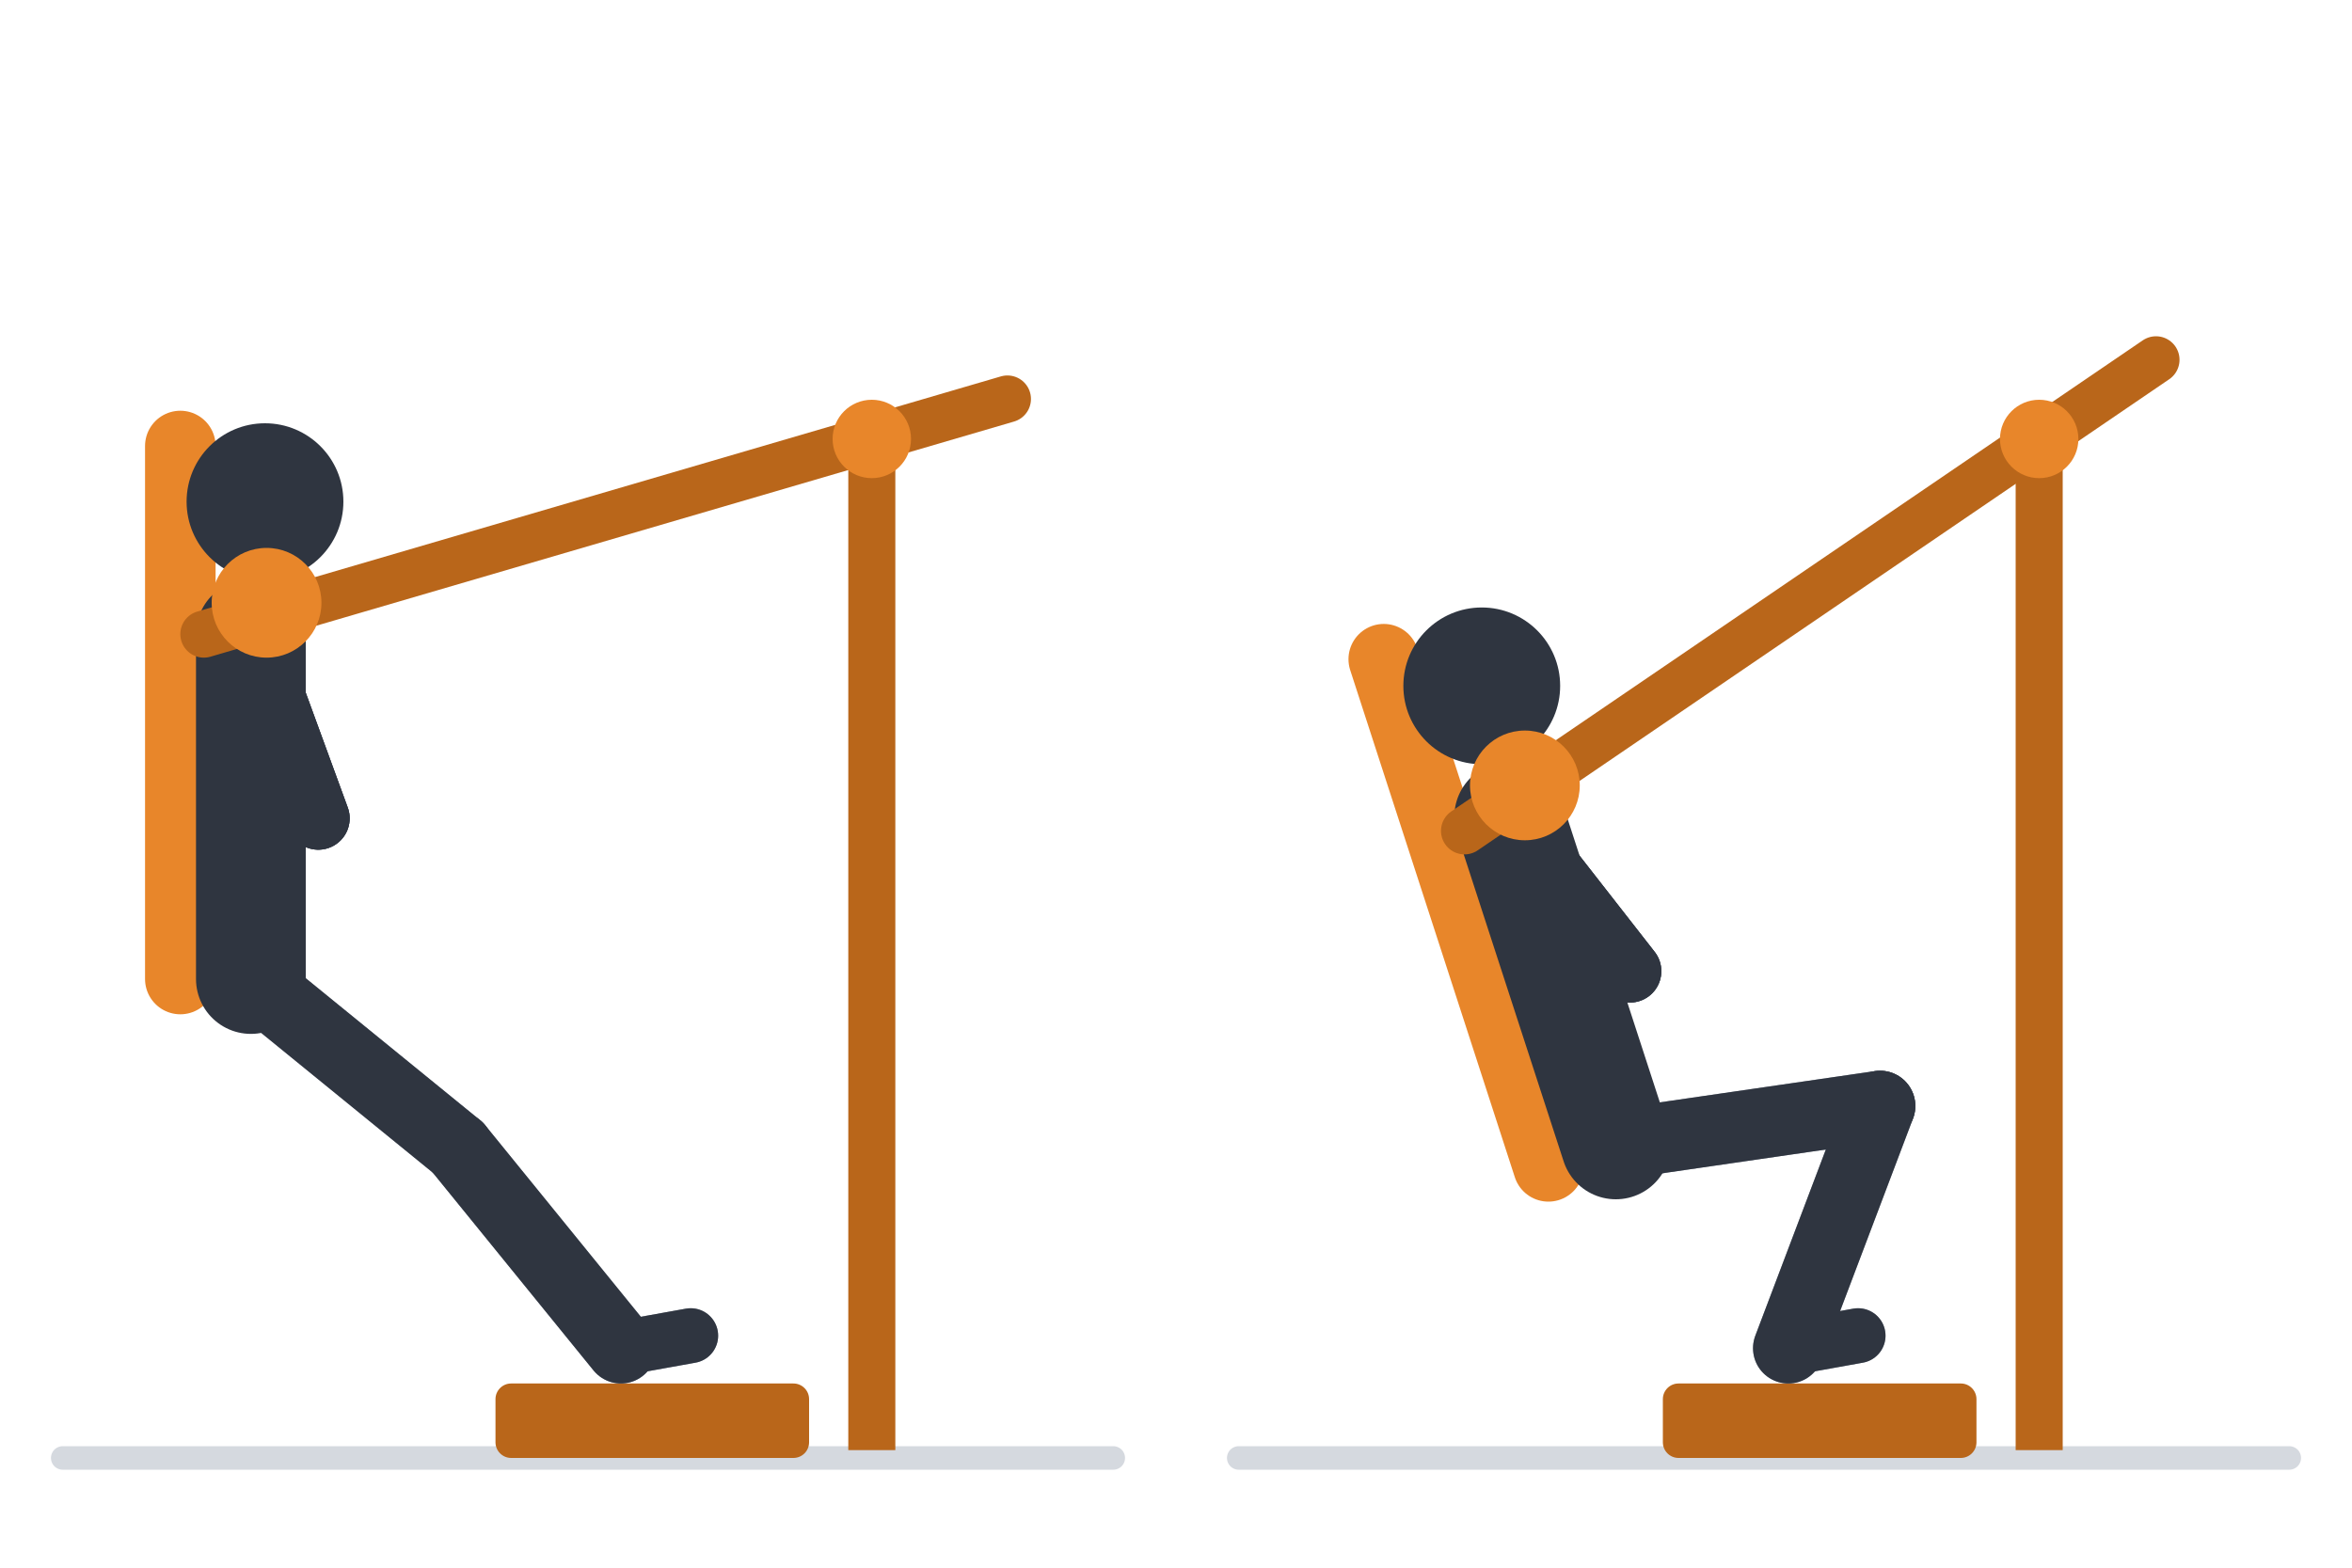
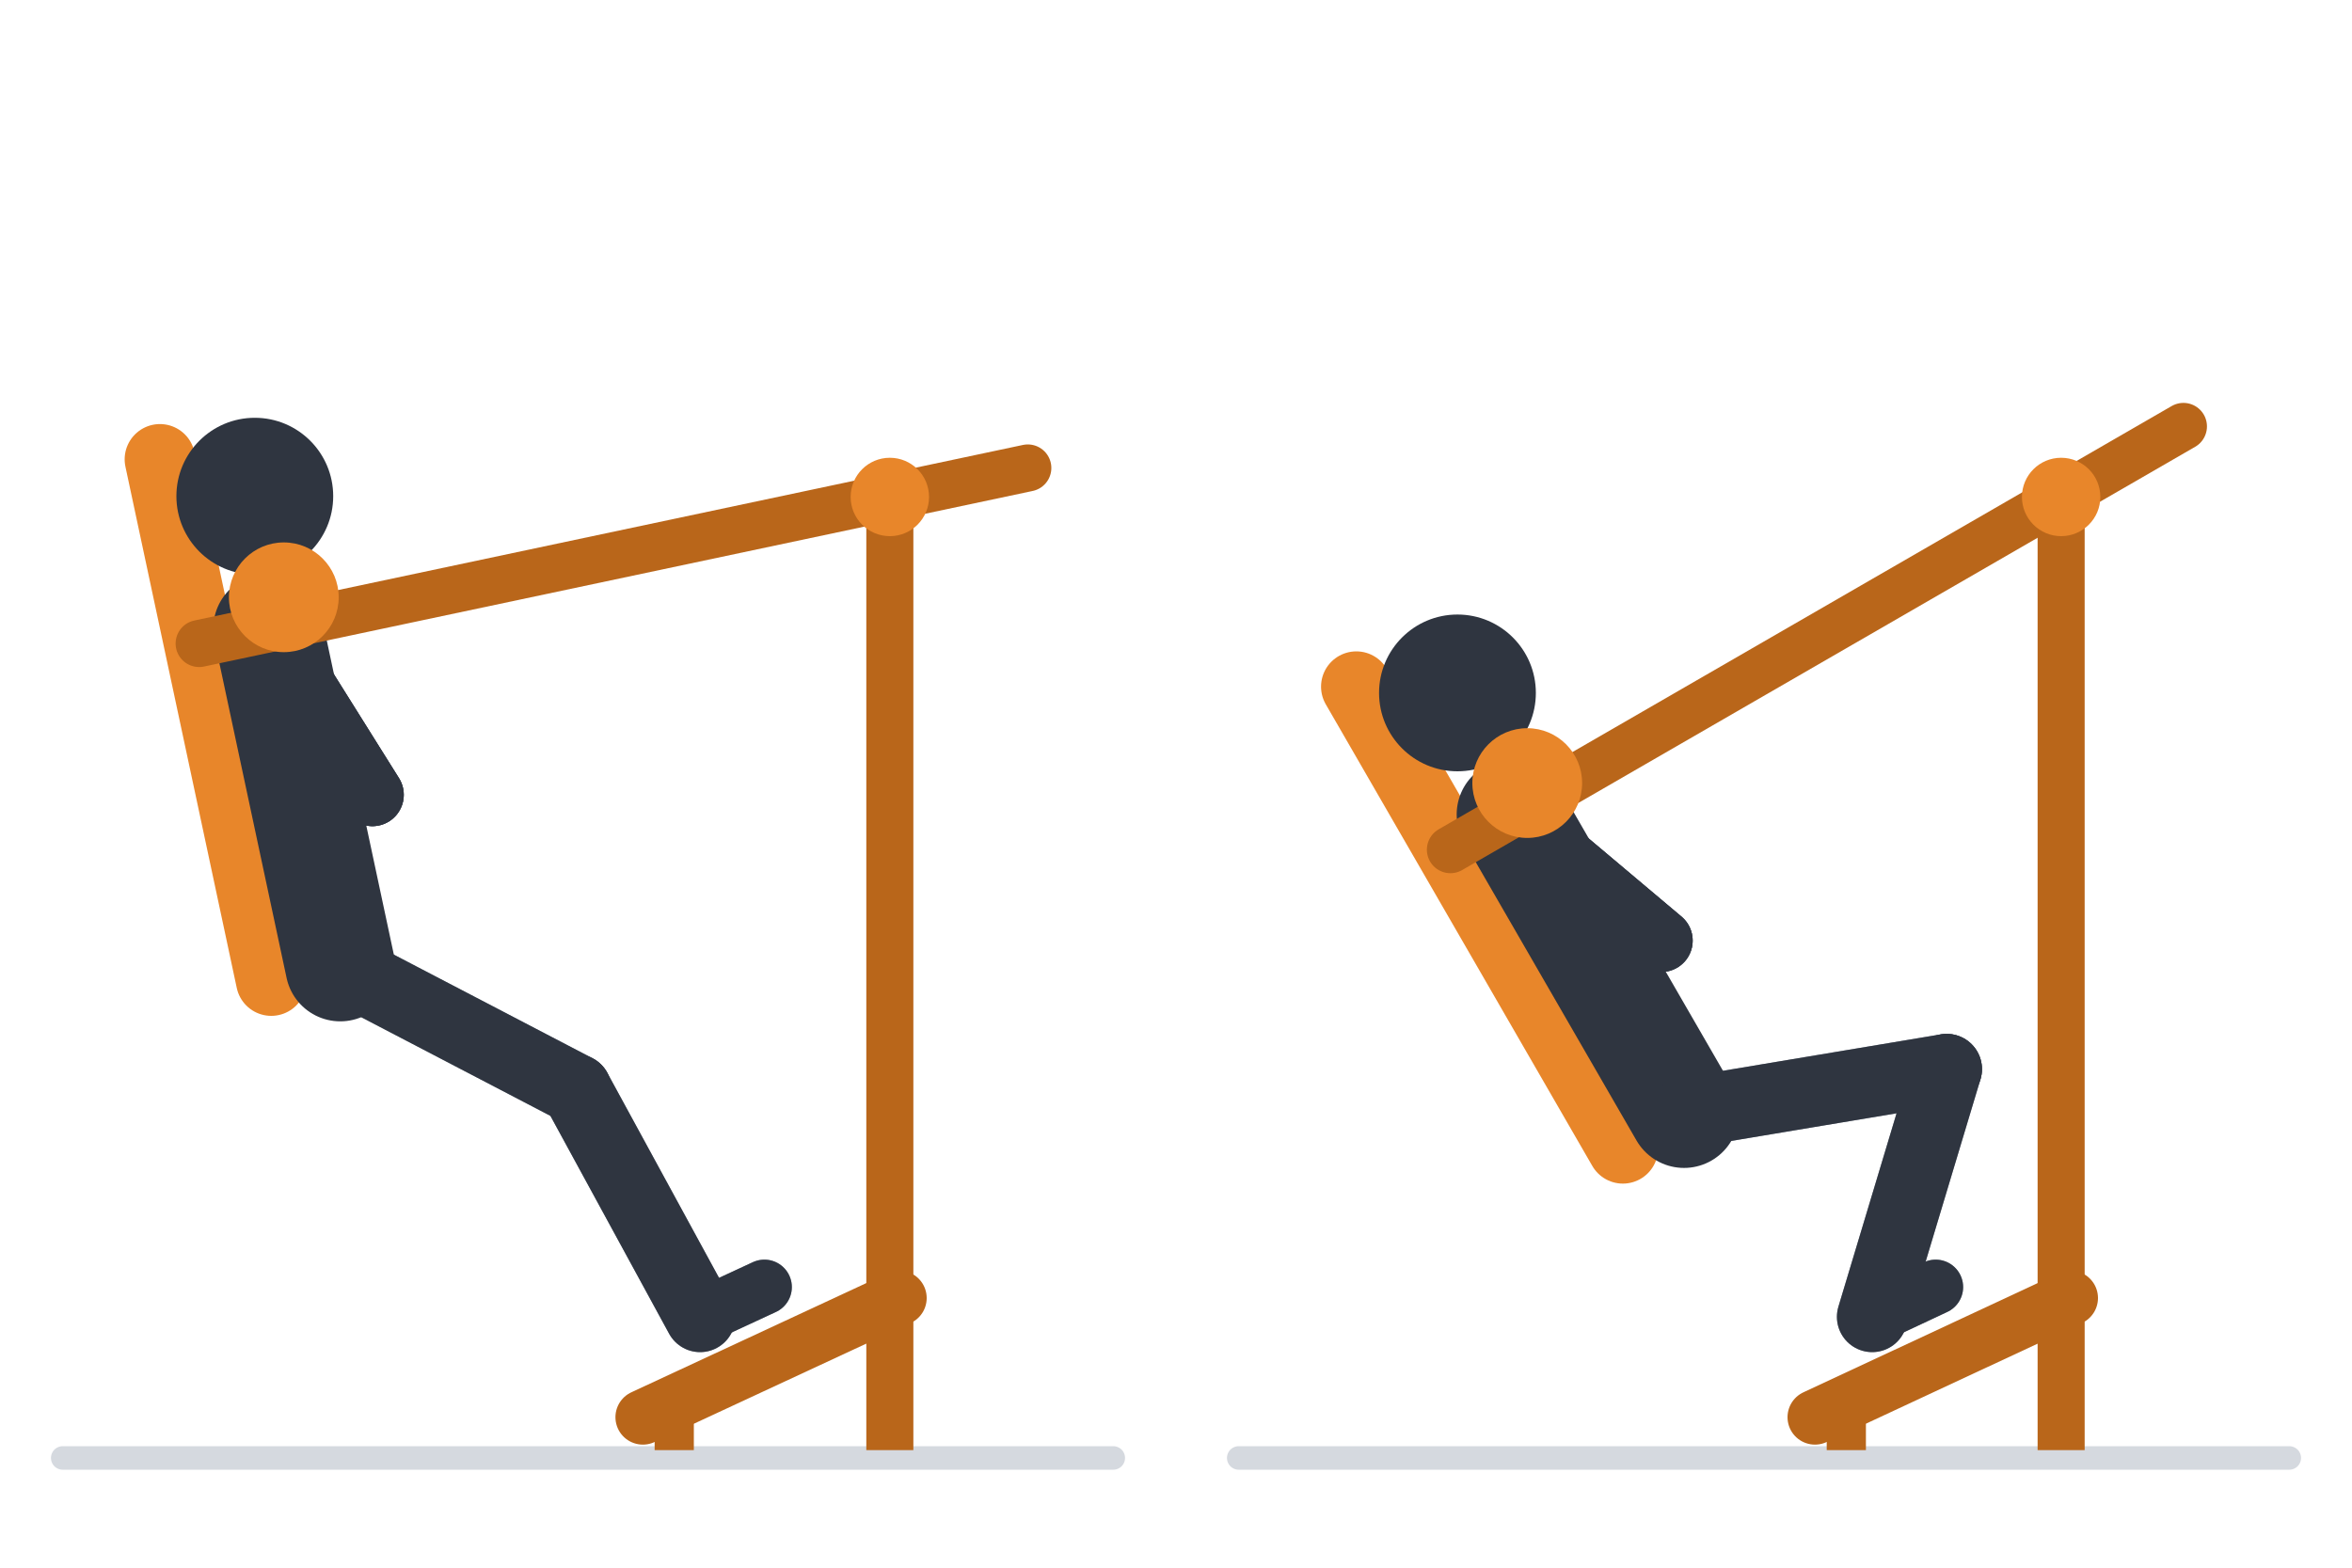
<svg xmlns="http://www.w3.org/2000/svg" width="300" height="200" viewBox="0 0 300 200">
  <line x1="8.0" y1="186.0" x2="142.0" y2="186.0" stroke="#D5D9DF" stroke-width="3" stroke-linecap="round" />
-   <line x1="23.0" y1="124.9" x2="23.0" y2="56.9" stroke="#E8862A" stroke-width="9" stroke-linecap="round" />
-   <rect x="63.2" y="176.5" width="40.0" height="9.5" rx="2" fill="#B9661A" />
-   <line x1="32.0" y1="80.9" x2="40.6" y2="104.4" stroke="#8E96A3" stroke-width="8" stroke-linecap="round" />
-   <line x1="40.6" y1="104.4" x2="32.7" y2="82.8" stroke="#8E96A3" stroke-width="8" stroke-linecap="round" />
-   <line x1="32.0" y1="124.9" x2="58.4" y2="146.4" stroke="#8E96A3" stroke-width="9" stroke-linecap="round" />
-   <line x1="58.4" y1="146.4" x2="79.2" y2="172.0" stroke="#8E96A3" stroke-width="9" stroke-linecap="round" />
-   <line x1="79.2" y1="172.0" x2="88.1" y2="170.4" stroke="#8E96A3" stroke-width="7" stroke-linecap="round" />
-   <line x1="32.0" y1="124.9" x2="32.0" y2="80.9" stroke="#2F3540" stroke-width="14" stroke-linecap="round" />
-   <circle cx="33.8" cy="64.0" r="10.0" fill="#2F3540" />
-   <line x1="32.0" y1="124.9" x2="58.4" y2="146.4" stroke="#2F3540" stroke-width="9" stroke-linecap="round" />
-   <line x1="58.4" y1="146.4" x2="79.2" y2="172.0" stroke="#2F3540" stroke-width="9" stroke-linecap="round" />
-   <line x1="79.2" y1="172.0" x2="88.1" y2="170.4" stroke="#2F3540" stroke-width="7" stroke-linecap="round" />
-   <line x1="32.0" y1="80.9" x2="40.6" y2="104.4" stroke="#2F3540" stroke-width="8" stroke-linecap="round" />
-   <line x1="40.6" y1="104.4" x2="32.7" y2="82.8" stroke="#2F3540" stroke-width="8" stroke-linecap="round" />
-   <line x1="111.2" y1="185.0" x2="111.2" y2="56.0" stroke="#B9661A" stroke-width="6" stroke-linecap="butt" />
-   <line x1="26.0" y1="80.9" x2="128.5" y2="50.9" stroke="#B9661A" stroke-width="6" stroke-linecap="round" />
-   <circle cx="111.2" cy="56.0" r="5.0" fill="#E8862A" />
-   <circle cx="34.0" cy="76.9" r="7.0" fill="#E8862A" />
+   <line x1="34.6" y1="125.1" x2="20.4" y2="58.6" stroke="#E8862A" stroke-width="9" stroke-linecap="round" />
+   <line x1="86.0" y1="180.8" x2="86.0" y2="185.0" stroke="#B9661A" stroke-width="5" stroke-linecap="butt" />
+   <line x1="82.0" y1="180.8" x2="114.7" y2="165.6" stroke="#B9661A" stroke-width="7" stroke-linecap="round" />
+   <line x1="34.2" y1="80.2" x2="47.5" y2="101.4" stroke="#8E96A3" stroke-width="8" stroke-linecap="round" />
+   <line x1="47.5" y1="101.4" x2="35.3" y2="81.9" stroke="#8E96A3" stroke-width="8" stroke-linecap="round" />
+   <line x1="43.4" y1="123.3" x2="73.5" y2="139.0" stroke="#8E96A3" stroke-width="9" stroke-linecap="round" />
+   <line x1="73.5" y1="139.0" x2="89.3" y2="168.0" stroke="#8E96A3" stroke-width="9" stroke-linecap="round" />
+   <line x1="89.3" y1="168.0" x2="97.5" y2="164.2" stroke="#8E96A3" stroke-width="7" stroke-linecap="round" />
+   <line x1="43.4" y1="123.3" x2="34.2" y2="80.2" stroke="#2F3540" stroke-width="14" stroke-linecap="round" />
+   <circle cx="32.5" cy="63.3" r="10.0" fill="#2F3540" />
+   <line x1="43.4" y1="123.3" x2="73.5" y2="139.0" stroke="#2F3540" stroke-width="9" stroke-linecap="round" />
+   <line x1="73.5" y1="139.0" x2="89.3" y2="168.0" stroke="#2F3540" stroke-width="9" stroke-linecap="round" />
+   <line x1="89.3" y1="168.0" x2="97.5" y2="164.2" stroke="#2F3540" stroke-width="7" stroke-linecap="round" />
+   <line x1="34.2" y1="80.2" x2="47.5" y2="101.4" stroke="#2F3540" stroke-width="8" stroke-linecap="round" />
+   <line x1="47.5" y1="101.4" x2="35.3" y2="81.9" stroke="#2F3540" stroke-width="8" stroke-linecap="round" />
+   <line x1="113.5" y1="185.0" x2="113.5" y2="63.4" stroke="#B9661A" stroke-width="6" stroke-linecap="butt" />
+   <line x1="25.4" y1="82.1" x2="131.1" y2="59.7" stroke="#B9661A" stroke-width="6" stroke-linecap="round" />
+   <circle cx="113.5" cy="63.4" r="5.0" fill="#E8862A" />
+   <circle cx="36.2" cy="76.2" r="7.0" fill="#E8862A" />
  <line x1="158.0" y1="186.0" x2="292.0" y2="186.0" stroke="#D5D9DF" stroke-width="3" stroke-linecap="round" />
-   <line x1="197.5" y1="148.8" x2="176.5" y2="84.1" stroke="#E8862A" stroke-width="9" stroke-linecap="round" />
-   <rect x="212.1" y="176.5" width="40.0" height="9.5" rx="2" fill="#B9661A" />
-   <line x1="192.5" y1="104.2" x2="207.9" y2="123.9" stroke="#8E96A3" stroke-width="8" stroke-linecap="round" />
-   <line x1="207.9" y1="123.9" x2="193.7" y2="105.7" stroke="#8E96A3" stroke-width="8" stroke-linecap="round" />
-   <line x1="206.1" y1="146.0" x2="239.8" y2="141.1" stroke="#8E96A3" stroke-width="9" stroke-linecap="round" />
-   <line x1="239.8" y1="141.1" x2="228.1" y2="172.0" stroke="#8E96A3" stroke-width="9" stroke-linecap="round" />
-   <line x1="228.1" y1="172.0" x2="237.0" y2="170.4" stroke="#8E96A3" stroke-width="7" stroke-linecap="round" />
-   <line x1="206.1" y1="146.0" x2="192.5" y2="104.2" stroke="#2F3540" stroke-width="14" stroke-linecap="round" />
-   <circle cx="189.0" cy="87.5" r="10.0" fill="#2F3540" />
-   <line x1="206.1" y1="146.0" x2="239.8" y2="141.1" stroke="#2F3540" stroke-width="9" stroke-linecap="round" />
-   <line x1="239.8" y1="141.1" x2="228.1" y2="172.0" stroke="#2F3540" stroke-width="9" stroke-linecap="round" />
-   <line x1="228.1" y1="172.0" x2="237.0" y2="170.4" stroke="#2F3540" stroke-width="7" stroke-linecap="round" />
-   <line x1="192.5" y1="104.2" x2="207.9" y2="123.9" stroke="#2F3540" stroke-width="8" stroke-linecap="round" />
-   <line x1="207.9" y1="123.9" x2="193.7" y2="105.7" stroke="#2F3540" stroke-width="8" stroke-linecap="round" />
-   <line x1="260.1" y1="185.0" x2="260.1" y2="56.0" stroke="#B9661A" stroke-width="6" stroke-linecap="butt" />
-   <line x1="186.8" y1="106.0" x2="275.0" y2="45.9" stroke="#B9661A" stroke-width="6" stroke-linecap="round" />
-   <circle cx="260.1" cy="56.0" r="5.0" fill="#E8862A" />
-   <circle cx="194.5" cy="100.2" r="7.0" fill="#E8862A" />
+   <line x1="207.0" y1="146.5" x2="173.0" y2="87.6" stroke="#E8862A" stroke-width="9" stroke-linecap="round" />
+   <line x1="235.5" y1="180.8" x2="235.5" y2="185.0" stroke="#B9661A" stroke-width="5" stroke-linecap="butt" />
+   <line x1="231.5" y1="180.8" x2="264.1" y2="165.6" stroke="#B9661A" stroke-width="7" stroke-linecap="round" />
+   <line x1="192.8" y1="103.9" x2="211.9" y2="120.0" stroke="#8E96A3" stroke-width="8" stroke-linecap="round" />
+   <line x1="211.9" y1="120.0" x2="194.3" y2="105.2" stroke="#8E96A3" stroke-width="8" stroke-linecap="round" />
+   <line x1="214.8" y1="142.0" x2="248.3" y2="136.4" stroke="#8E96A3" stroke-width="9" stroke-linecap="round" />
+   <line x1="248.3" y1="136.4" x2="238.8" y2="168.0" stroke="#8E96A3" stroke-width="9" stroke-linecap="round" />
+   <line x1="238.8" y1="168.0" x2="246.9" y2="164.2" stroke="#8E96A3" stroke-width="7" stroke-linecap="round" />
+   <line x1="214.8" y1="142.0" x2="192.8" y2="103.9" stroke="#2F3540" stroke-width="14" stroke-linecap="round" />
+   <circle cx="185.9" cy="88.4" r="10.0" fill="#2F3540" />
+   <line x1="214.8" y1="142.0" x2="248.3" y2="136.4" stroke="#2F3540" stroke-width="9" stroke-linecap="round" />
+   <line x1="248.3" y1="136.4" x2="238.8" y2="168.0" stroke="#2F3540" stroke-width="9" stroke-linecap="round" />
+   <line x1="238.8" y1="168.0" x2="246.9" y2="164.2" stroke="#2F3540" stroke-width="7" stroke-linecap="round" />
+   <line x1="192.8" y1="103.9" x2="211.9" y2="120.0" stroke="#2F3540" stroke-width="8" stroke-linecap="round" />
+   <line x1="211.9" y1="120.0" x2="194.3" y2="105.2" stroke="#2F3540" stroke-width="8" stroke-linecap="round" />
+   <line x1="262.9" y1="185.0" x2="262.9" y2="63.4" stroke="#B9661A" stroke-width="6" stroke-linecap="butt" />
+   <line x1="185.0" y1="108.4" x2="278.5" y2="54.4" stroke="#B9661A" stroke-width="6" stroke-linecap="round" />
+   <circle cx="262.9" cy="63.4" r="5.0" fill="#E8862A" />
+   <circle cx="194.8" cy="99.9" r="7.0" fill="#E8862A" />
</svg>
